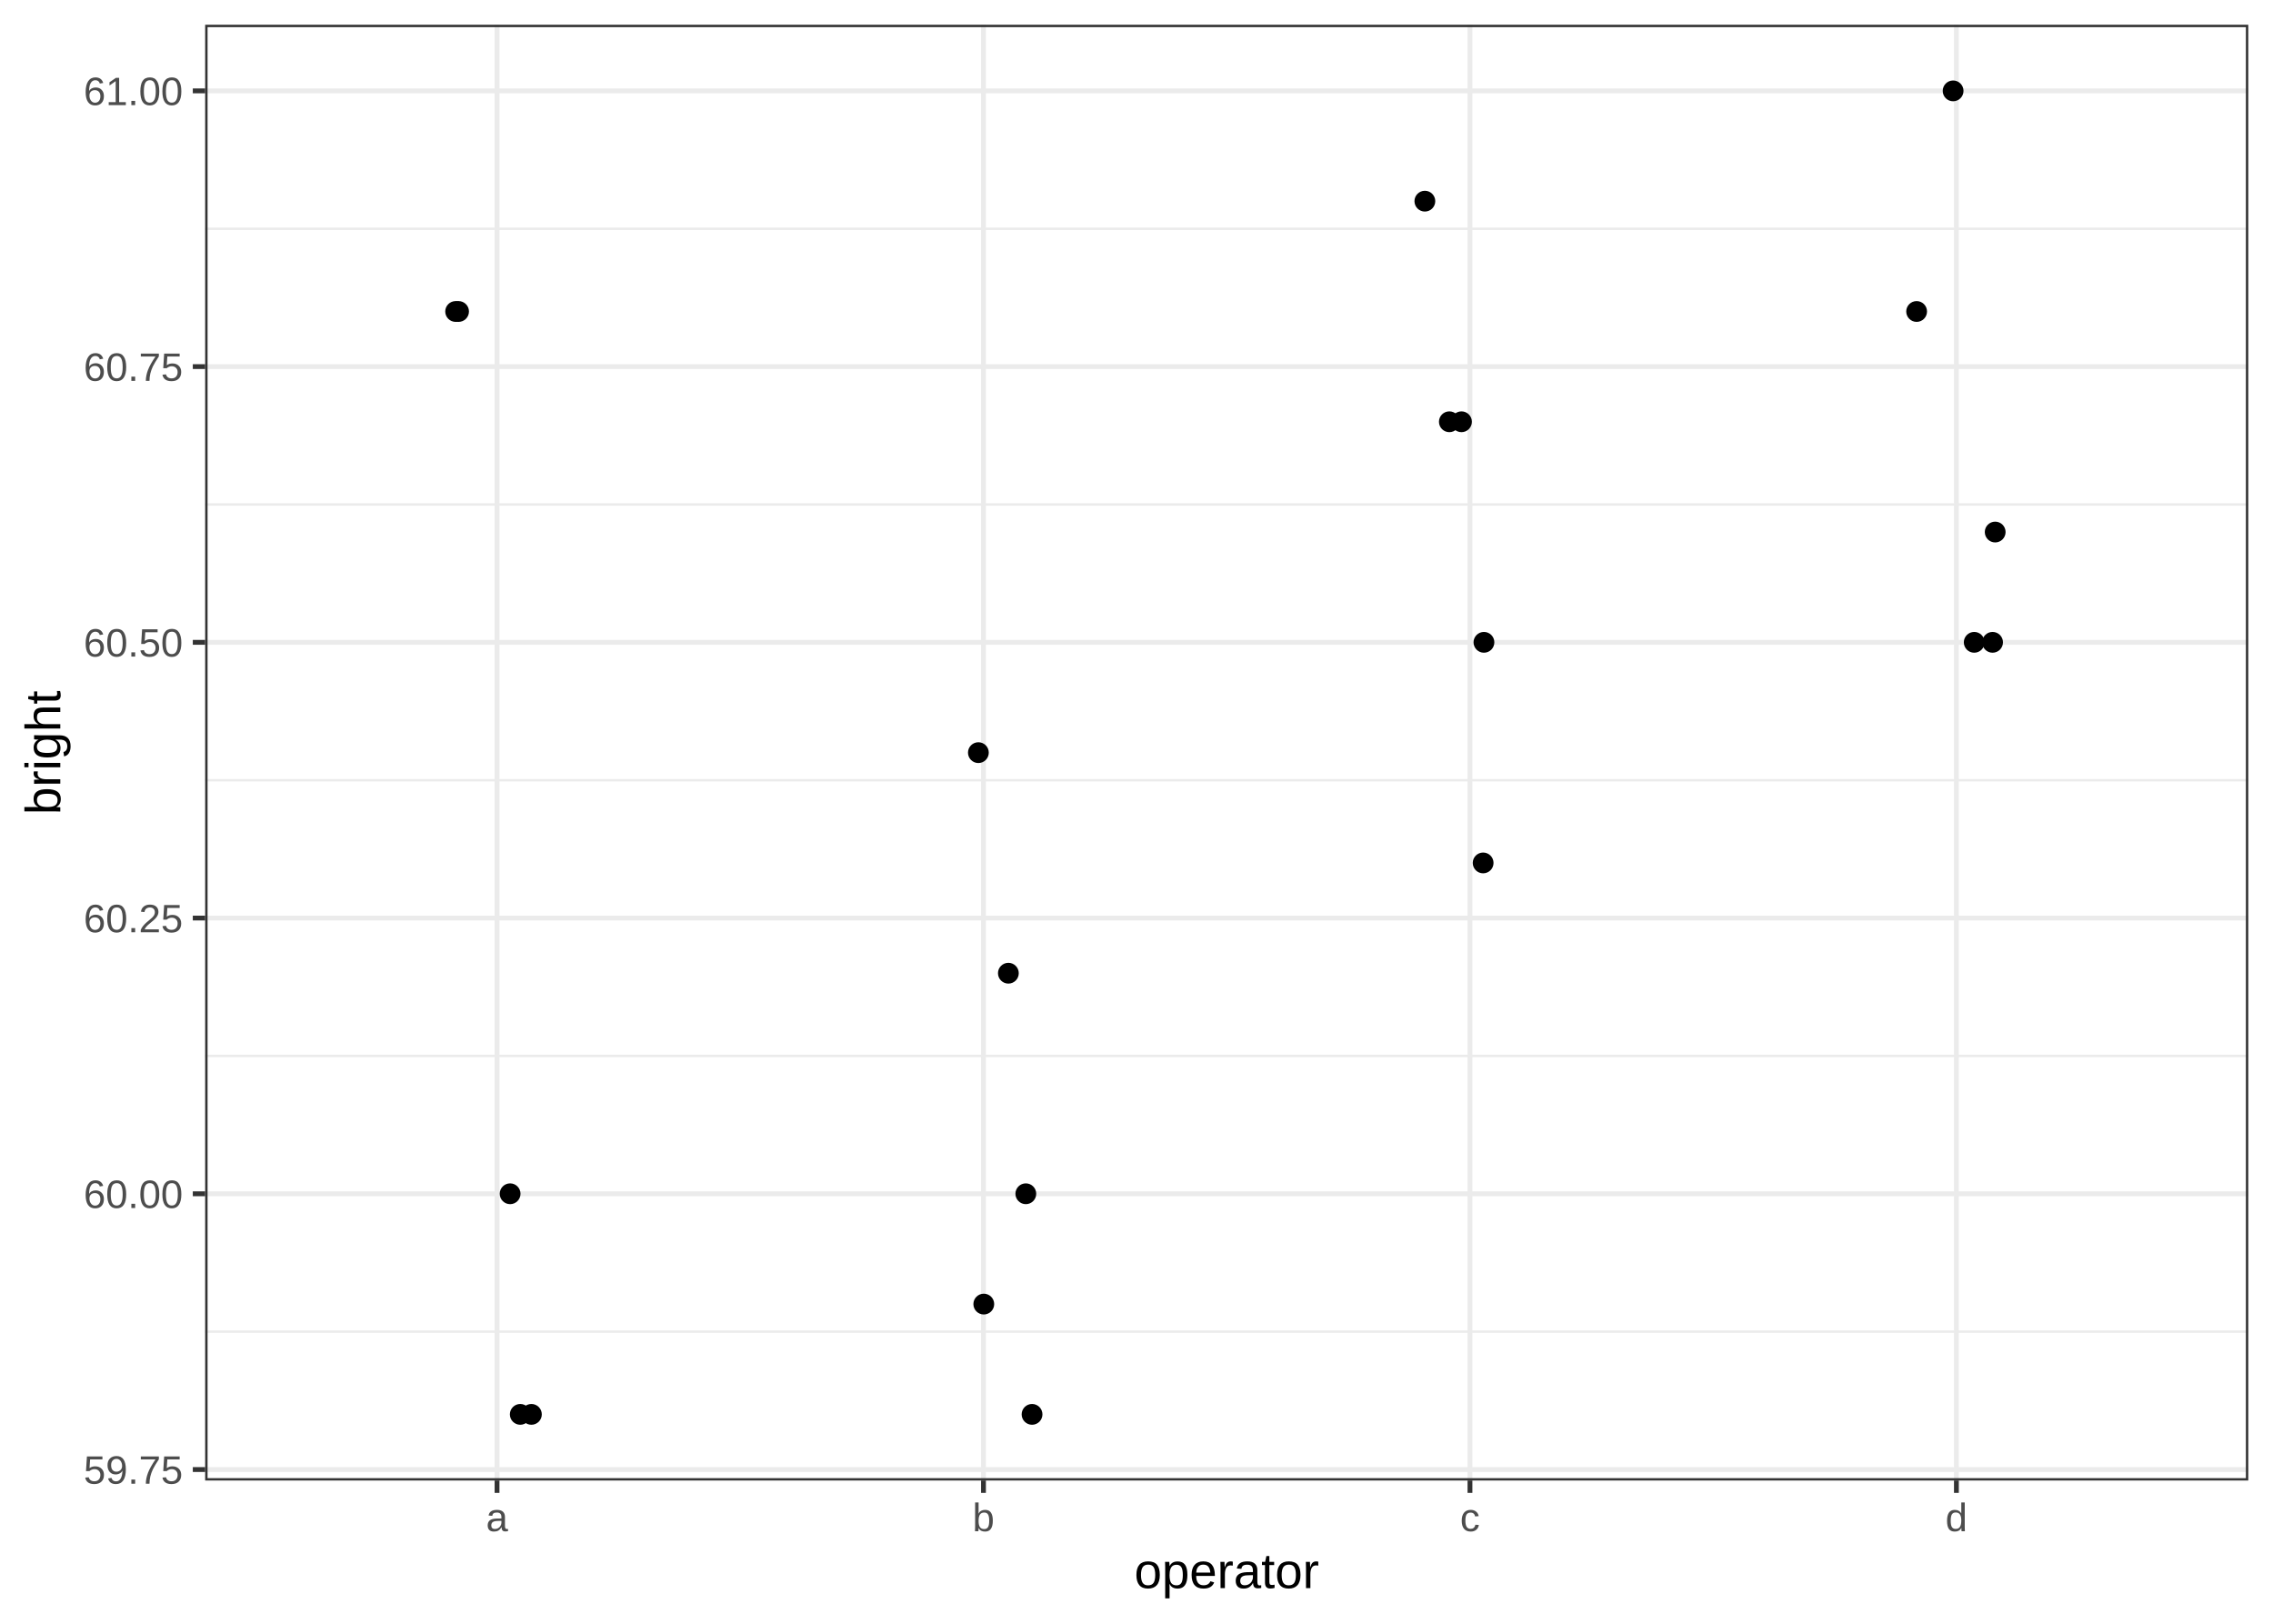
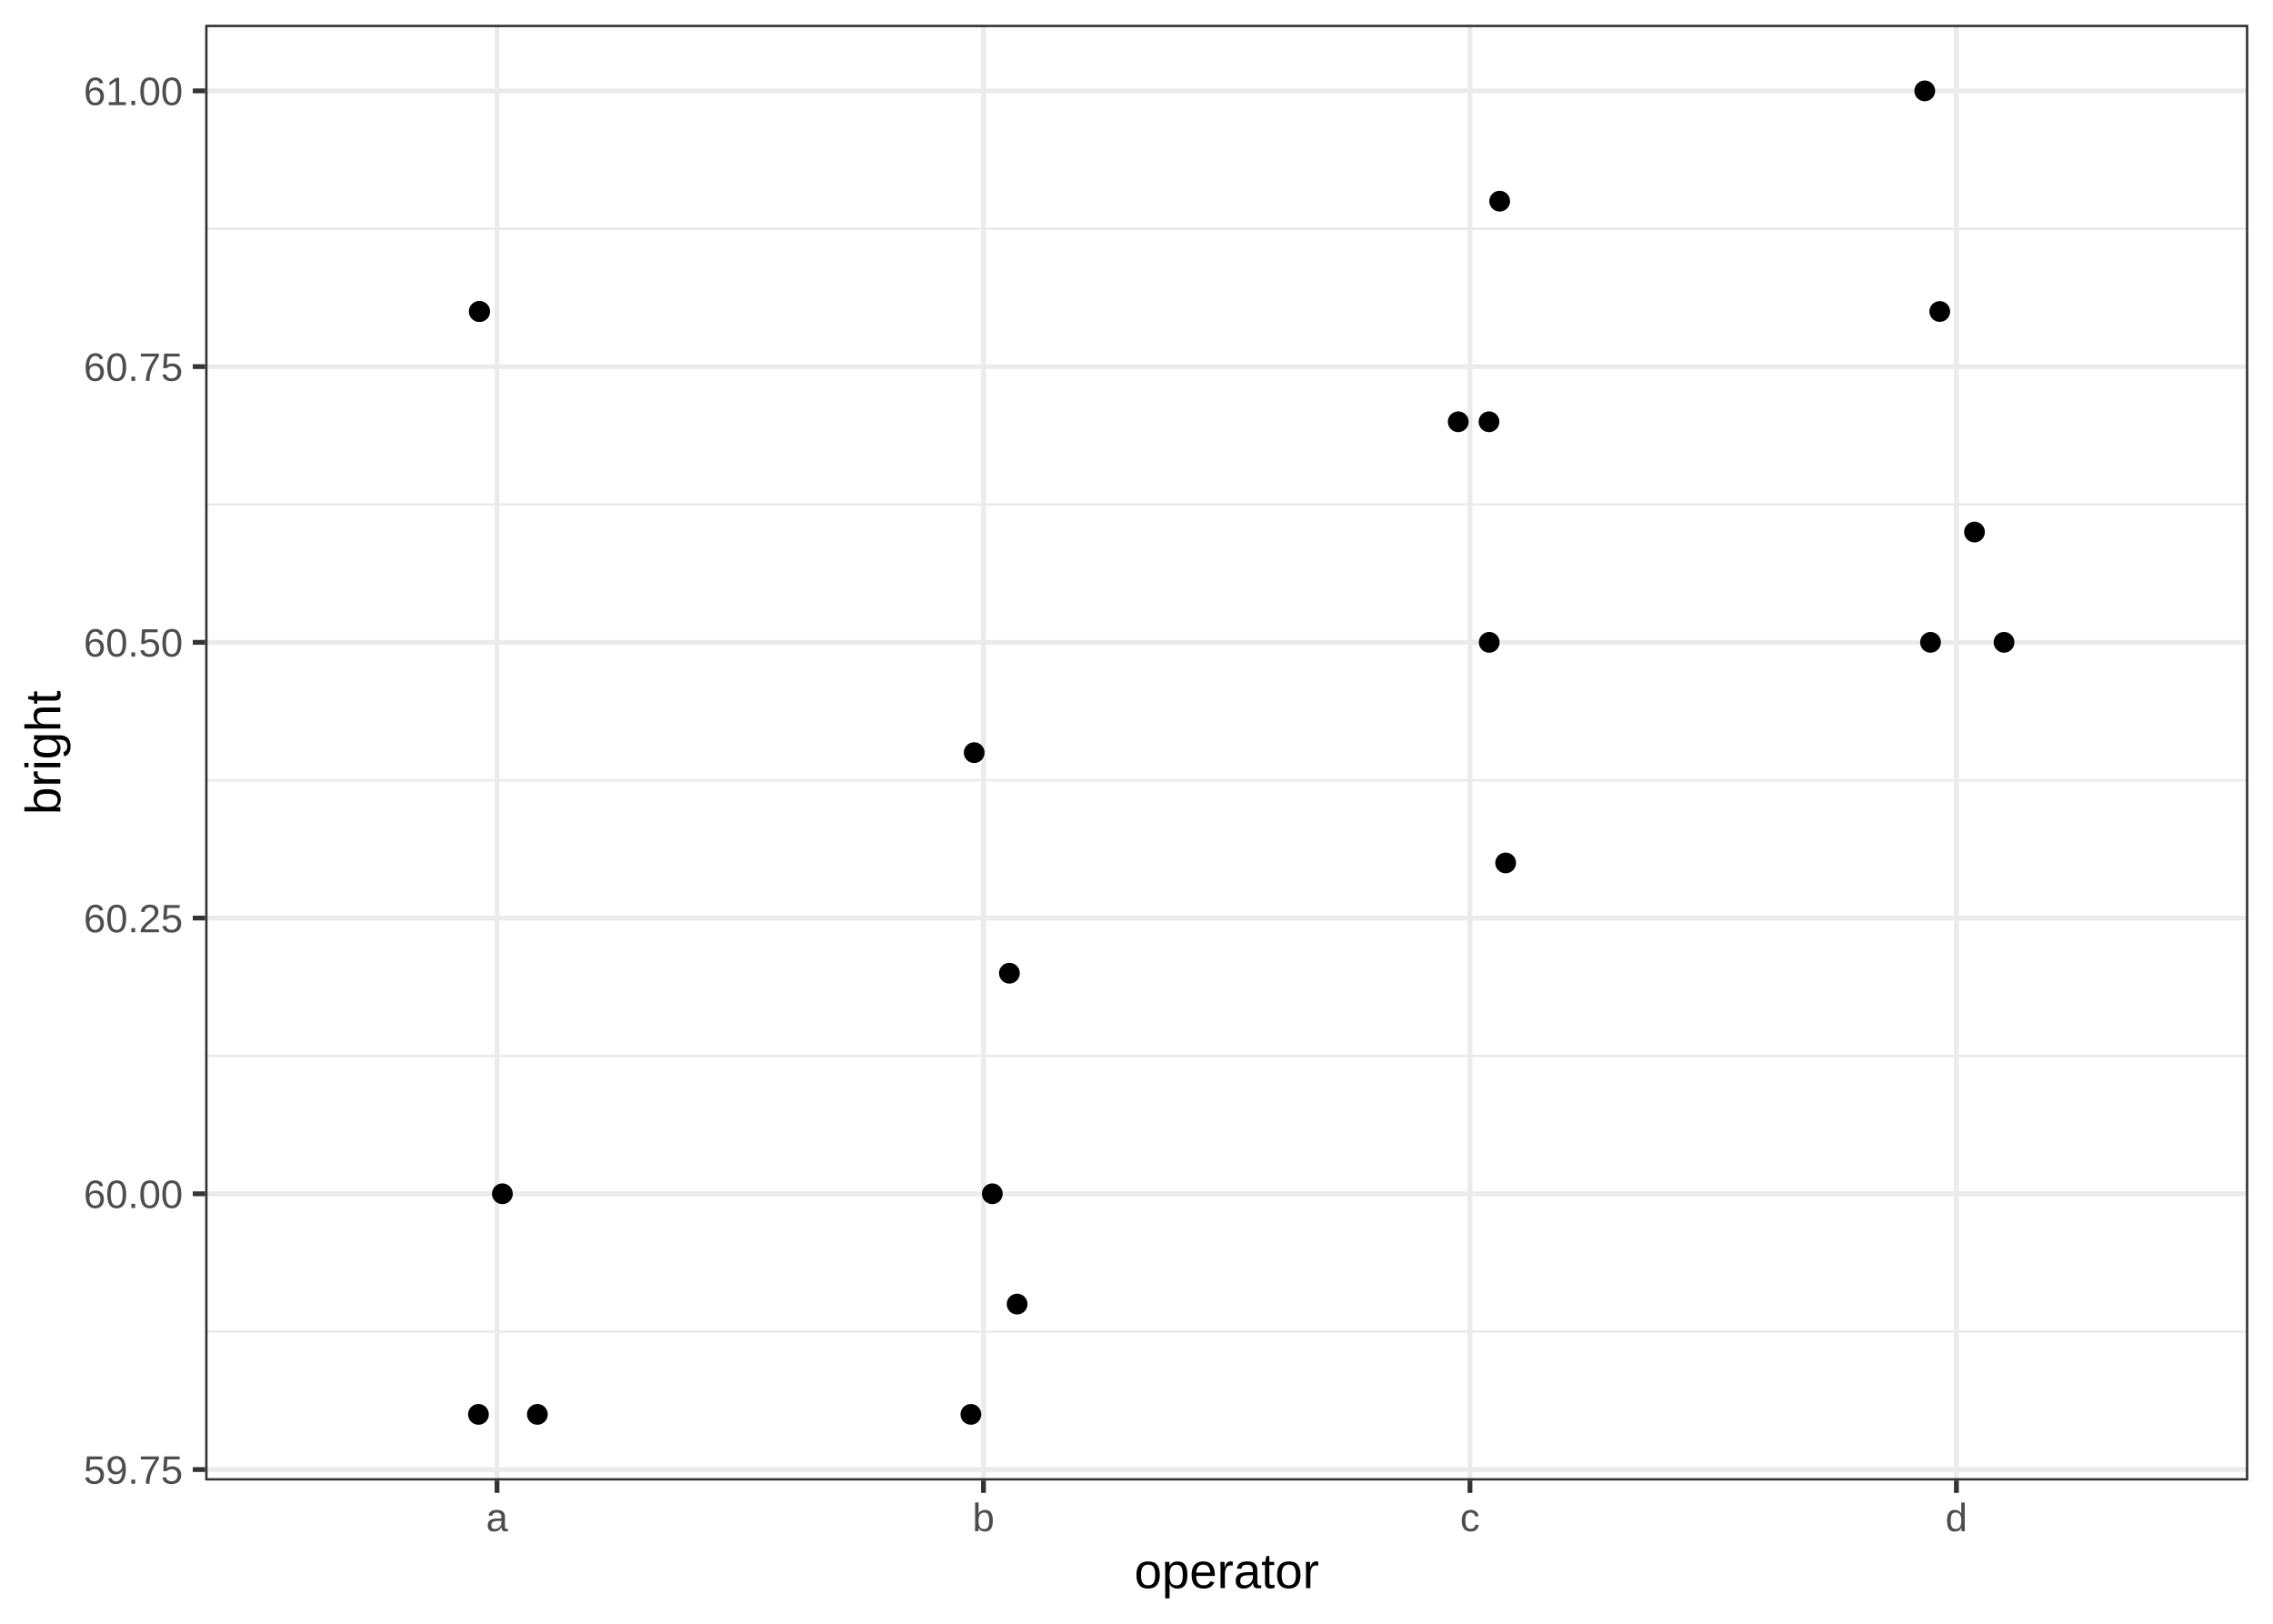
<svg xmlns="http://www.w3.org/2000/svg" class="svglite" width="504.00pt" height="360.00pt" viewBox="0 0 504.00 360.00">
  <defs>
    <style type="text/css">
    .svglite line, .svglite polyline, .svglite polygon, .svglite path, .svglite rect, .svglite circle {
      fill: none;
      stroke: #000000;
      stroke-linecap: round;
      stroke-linejoin: round;
      stroke-miterlimit: 10.00;
    }
    .svglite text {
      white-space: pre;
    }
  </style>
  </defs>
  <rect width="100%" height="100%" style="stroke: none; fill: #FFFFFF;" />
  <defs>
    <clipPath id="cpMC4wMHw1MDQuMDB8MC4wMHwzNjAuMDA=">
      <rect x="0.00" y="0.00" width="504.00" height="360.00" />
    </clipPath>
  </defs>
  <g clip-path="url(#cpMC4wMHw1MDQuMDB8MC4wMHwzNjAuMDA=)">
    <rect x="0.00" y="0.00" width="504.00" height="360.00" style="stroke-width: 1.07; stroke: #FFFFFF; fill: #FFFFFF;" />
  </g>
  <defs>
    <clipPath id="cpNDUuNDl8NDk4LjUyfDUuNDh8MzI4LjI1">
      <rect x="45.49" y="5.48" width="453.03" height="322.77" />
    </clipPath>
  </defs>
  <g clip-path="url(#cpNDUuNDl8NDk4LjUyfDUuNDh8MzI4LjI1)">
    <rect x="45.49" y="5.48" width="453.03" height="322.77" style="stroke-width: 1.07; stroke: none; fill: #FFFFFF;" />
    <polyline points="45.49,295.24 498.52,295.24 " style="stroke-width: 0.53; stroke: #EBEBEB; stroke-linecap: butt;" />
    <polyline points="45.49,234.11 498.52,234.11 " style="stroke-width: 0.53; stroke: #EBEBEB; stroke-linecap: butt;" />
    <polyline points="45.49,172.98 498.52,172.98 " style="stroke-width: 0.53; stroke: #EBEBEB; stroke-linecap: butt;" />
    <polyline points="45.49,111.85 498.52,111.85 " style="stroke-width: 0.53; stroke: #EBEBEB; stroke-linecap: butt;" />
    <polyline points="45.49,50.72 498.52,50.72 " style="stroke-width: 0.53; stroke: #EBEBEB; stroke-linecap: butt;" />
    <polyline points="45.49,325.81 498.52,325.81 " style="stroke-width: 1.07; stroke: #EBEBEB; stroke-linecap: butt;" />
    <polyline points="45.49,264.67 498.52,264.67 " style="stroke-width: 1.07; stroke: #EBEBEB; stroke-linecap: butt;" />
    <polyline points="45.49,203.54 498.52,203.54 " style="stroke-width: 1.07; stroke: #EBEBEB; stroke-linecap: butt;" />
    <polyline points="45.49,142.41 498.52,142.41 " style="stroke-width: 1.07; stroke: #EBEBEB; stroke-linecap: butt;" />
    <polyline points="45.49,81.28 498.52,81.28 " style="stroke-width: 1.07; stroke: #EBEBEB; stroke-linecap: butt;" />
    <polyline points="45.49,20.15 498.52,20.15 " style="stroke-width: 1.07; stroke: #EBEBEB; stroke-linecap: butt;" />
    <polyline points="110.21,328.25 110.21,5.48 " style="stroke-width: 1.07; stroke: #EBEBEB; stroke-linecap: butt;" />
    <polyline points="218.07,328.25 218.07,5.48 " style="stroke-width: 1.07; stroke: #EBEBEB; stroke-linecap: butt;" />
    <polyline points="325.94,328.25 325.94,5.48 " style="stroke-width: 1.07; stroke: #EBEBEB; stroke-linecap: butt;" />
    <polyline points="433.80,328.25 433.80,5.48 " style="stroke-width: 1.07; stroke: #EBEBEB; stroke-linecap: butt;" />
-     <circle cx="115.36" cy="313.58" r="1.95" style="stroke-width: 0.71; fill: #000000;" />
-     <circle cx="113.11" cy="264.67" r="1.95" style="stroke-width: 0.71; fill: #000000;" />
-     <circle cx="101.03" cy="69.06" r="1.95" style="stroke-width: 0.71; fill: #000000;" />
-     <circle cx="101.68" cy="69.06" r="1.95" style="stroke-width: 0.71; fill: #000000;" />
-     <circle cx="117.83" cy="313.58" r="1.95" style="stroke-width: 0.71; fill: #000000;" />
-     <circle cx="228.84" cy="313.58" r="1.95" style="stroke-width: 0.71; fill: #000000;" />
-     <circle cx="223.59" cy="215.77" r="1.95" style="stroke-width: 0.71; fill: #000000;" />
-     <circle cx="216.94" cy="166.87" r="1.95" style="stroke-width: 0.71; fill: #000000;" />
-     <circle cx="218.14" cy="289.13" r="1.95" style="stroke-width: 0.71; fill: #000000;" />
-     <circle cx="227.46" cy="264.67" r="1.95" style="stroke-width: 0.71; fill: #000000;" />
-     <circle cx="321.37" cy="93.51" r="1.95" style="stroke-width: 0.71; fill: #000000;" />
-     <circle cx="324.06" cy="93.51" r="1.95" style="stroke-width: 0.71; fill: #000000;" />
-     <circle cx="329.04" cy="142.41" r="1.95" style="stroke-width: 0.71; fill: #000000;" />
-     <circle cx="315.94" cy="44.60" r="1.95" style="stroke-width: 0.71; fill: #000000;" />
-     <circle cx="328.86" cy="191.32" r="1.95" style="stroke-width: 0.71; fill: #000000;" />
-     <circle cx="433.07" cy="20.15" r="1.95" style="stroke-width: 0.71; fill: #000000;" />
-     <circle cx="424.98" cy="69.06" r="1.95" style="stroke-width: 0.71; fill: #000000;" />
-     <circle cx="442.40" cy="117.96" r="1.95" style="stroke-width: 0.71; fill: #000000;" />
-     <circle cx="441.82" cy="142.41" r="1.95" style="stroke-width: 0.71; fill: #000000;" />
-     <circle cx="437.75" cy="142.41" r="1.95" style="stroke-width: 0.71; fill: #000000;" />
+     <circle cx="119.15" cy="313.58" r="1.95" style="stroke-width: 0.71; fill: #000000;" />
+     <circle cx="111.40" cy="264.67" r="1.95" style="stroke-width: 0.71; fill: #000000;" />
+     <circle cx="106.26" cy="69.06" r="1.95" style="stroke-width: 0.71; fill: #000000;" />
+     <circle cx="106.36" cy="69.06" r="1.95" style="stroke-width: 0.71; fill: #000000;" />
+     <circle cx="106.09" cy="313.58" r="1.95" style="stroke-width: 0.71; fill: #000000;" />
+     <circle cx="215.28" cy="313.58" r="1.95" style="stroke-width: 0.71; fill: #000000;" />
+     <circle cx="223.82" cy="215.77" r="1.95" style="stroke-width: 0.71; fill: #000000;" />
+     <circle cx="216.01" cy="166.87" r="1.95" style="stroke-width: 0.71; fill: #000000;" />
+     <circle cx="225.53" cy="289.13" r="1.95" style="stroke-width: 0.71; fill: #000000;" />
+     <circle cx="220.03" cy="264.67" r="1.95" style="stroke-width: 0.71; fill: #000000;" />
+     <circle cx="330.16" cy="93.51" r="1.95" style="stroke-width: 0.71; fill: #000000;" />
+     <circle cx="323.34" cy="93.51" r="1.95" style="stroke-width: 0.71; fill: #000000;" />
+     <circle cx="330.21" cy="142.41" r="1.95" style="stroke-width: 0.71; fill: #000000;" />
+     <circle cx="332.53" cy="44.60" r="1.95" style="stroke-width: 0.71; fill: #000000;" />
+     <circle cx="333.85" cy="191.32" r="1.95" style="stroke-width: 0.71; fill: #000000;" />
+     <circle cx="426.78" cy="20.15" r="1.95" style="stroke-width: 0.71; fill: #000000;" />
+     <circle cx="430.11" cy="69.06" r="1.95" style="stroke-width: 0.71; fill: #000000;" />
+     <circle cx="437.81" cy="117.96" r="1.95" style="stroke-width: 0.71; fill: #000000;" />
+     <circle cx="428.06" cy="142.41" r="1.95" style="stroke-width: 0.71; fill: #000000;" />
+     <circle cx="444.36" cy="142.41" r="1.95" style="stroke-width: 0.71; fill: #000000;" />
    <rect x="45.49" y="5.48" width="453.03" height="322.77" style="stroke-width: 1.07; stroke: #333333;" />
  </g>
  <g clip-path="url(#cpMC4wMHw1MDQuMDB8MC4wMHwzNjAuMDA=)">
    <text x="40.56" y="328.96" text-anchor="end" style="font-size: 8.80px;fill: #4D4D4D; font-family: &quot;Arial&quot;;" textLength="22.02px" lengthAdjust="spacingAndGlyphs">59.75</text>
    <text x="40.56" y="267.83" text-anchor="end" style="font-size: 8.80px;fill: #4D4D4D; font-family: &quot;Arial&quot;;" textLength="22.02px" lengthAdjust="spacingAndGlyphs">60.00</text>
    <text x="40.56" y="206.70" text-anchor="end" style="font-size: 8.80px;fill: #4D4D4D; font-family: &quot;Arial&quot;;" textLength="22.02px" lengthAdjust="spacingAndGlyphs">60.25</text>
    <text x="40.56" y="145.57" text-anchor="end" style="font-size: 8.80px;fill: #4D4D4D; font-family: &quot;Arial&quot;;" textLength="22.02px" lengthAdjust="spacingAndGlyphs">60.50</text>
    <text x="40.56" y="84.44" text-anchor="end" style="font-size: 8.80px;fill: #4D4D4D; font-family: &quot;Arial&quot;;" textLength="22.02px" lengthAdjust="spacingAndGlyphs">60.75</text>
    <text x="40.56" y="23.30" text-anchor="end" style="font-size: 8.80px;fill: #4D4D4D; font-family: &quot;Arial&quot;;" textLength="22.02px" lengthAdjust="spacingAndGlyphs">61.00</text>
    <polyline points="42.75,325.81 45.49,325.81 " style="stroke-width: 1.07; stroke: #333333; stroke-linecap: butt;" />
    <polyline points="42.75,264.67 45.49,264.67 " style="stroke-width: 1.07; stroke: #333333; stroke-linecap: butt;" />
    <polyline points="42.75,203.54 45.49,203.54 " style="stroke-width: 1.07; stroke: #333333; stroke-linecap: butt;" />
    <polyline points="42.75,142.41 45.49,142.41 " style="stroke-width: 1.07; stroke: #333333; stroke-linecap: butt;" />
    <polyline points="42.75,81.28 45.49,81.28 " style="stroke-width: 1.07; stroke: #333333; stroke-linecap: butt;" />
    <polyline points="42.75,20.15 45.49,20.15 " style="stroke-width: 1.07; stroke: #333333; stroke-linecap: butt;" />
    <polyline points="110.21,330.99 110.21,328.25 " style="stroke-width: 1.07; stroke: #333333; stroke-linecap: butt;" />
    <polyline points="218.07,330.99 218.07,328.25 " style="stroke-width: 1.07; stroke: #333333; stroke-linecap: butt;" />
    <polyline points="325.94,330.99 325.94,328.25 " style="stroke-width: 1.07; stroke: #333333; stroke-linecap: butt;" />
    <polyline points="433.80,330.99 433.80,328.25 " style="stroke-width: 1.07; stroke: #333333; stroke-linecap: butt;" />
    <text x="110.21" y="339.49" text-anchor="middle" style="font-size: 8.80px;fill: #4D4D4D; font-family: &quot;Arial&quot;;" textLength="4.90px" lengthAdjust="spacingAndGlyphs">a</text>
    <text x="218.07" y="339.49" text-anchor="middle" style="font-size: 8.80px;fill: #4D4D4D; font-family: &quot;Arial&quot;;" textLength="4.90px" lengthAdjust="spacingAndGlyphs">b</text>
    <text x="325.94" y="339.49" text-anchor="middle" style="font-size: 8.80px;fill: #4D4D4D; font-family: &quot;Arial&quot;;" textLength="4.40px" lengthAdjust="spacingAndGlyphs">c</text>
    <text x="433.80" y="339.49" text-anchor="middle" style="font-size: 8.80px;fill: #4D4D4D; font-family: &quot;Arial&quot;;" textLength="4.90px" lengthAdjust="spacingAndGlyphs">d</text>
    <text x="272.00" y="352.10" text-anchor="middle" style="font-size: 11.00px; font-family: &quot;Arial&quot;;" textLength="40.98px" lengthAdjust="spacingAndGlyphs">operator</text>
    <text transform="translate(13.37,166.87) rotate(-90)" text-anchor="middle" style="font-size: 11.00px; font-family: &quot;Arial&quot;;" textLength="27.52px" lengthAdjust="spacingAndGlyphs">bright</text>
  </g>
</svg>
